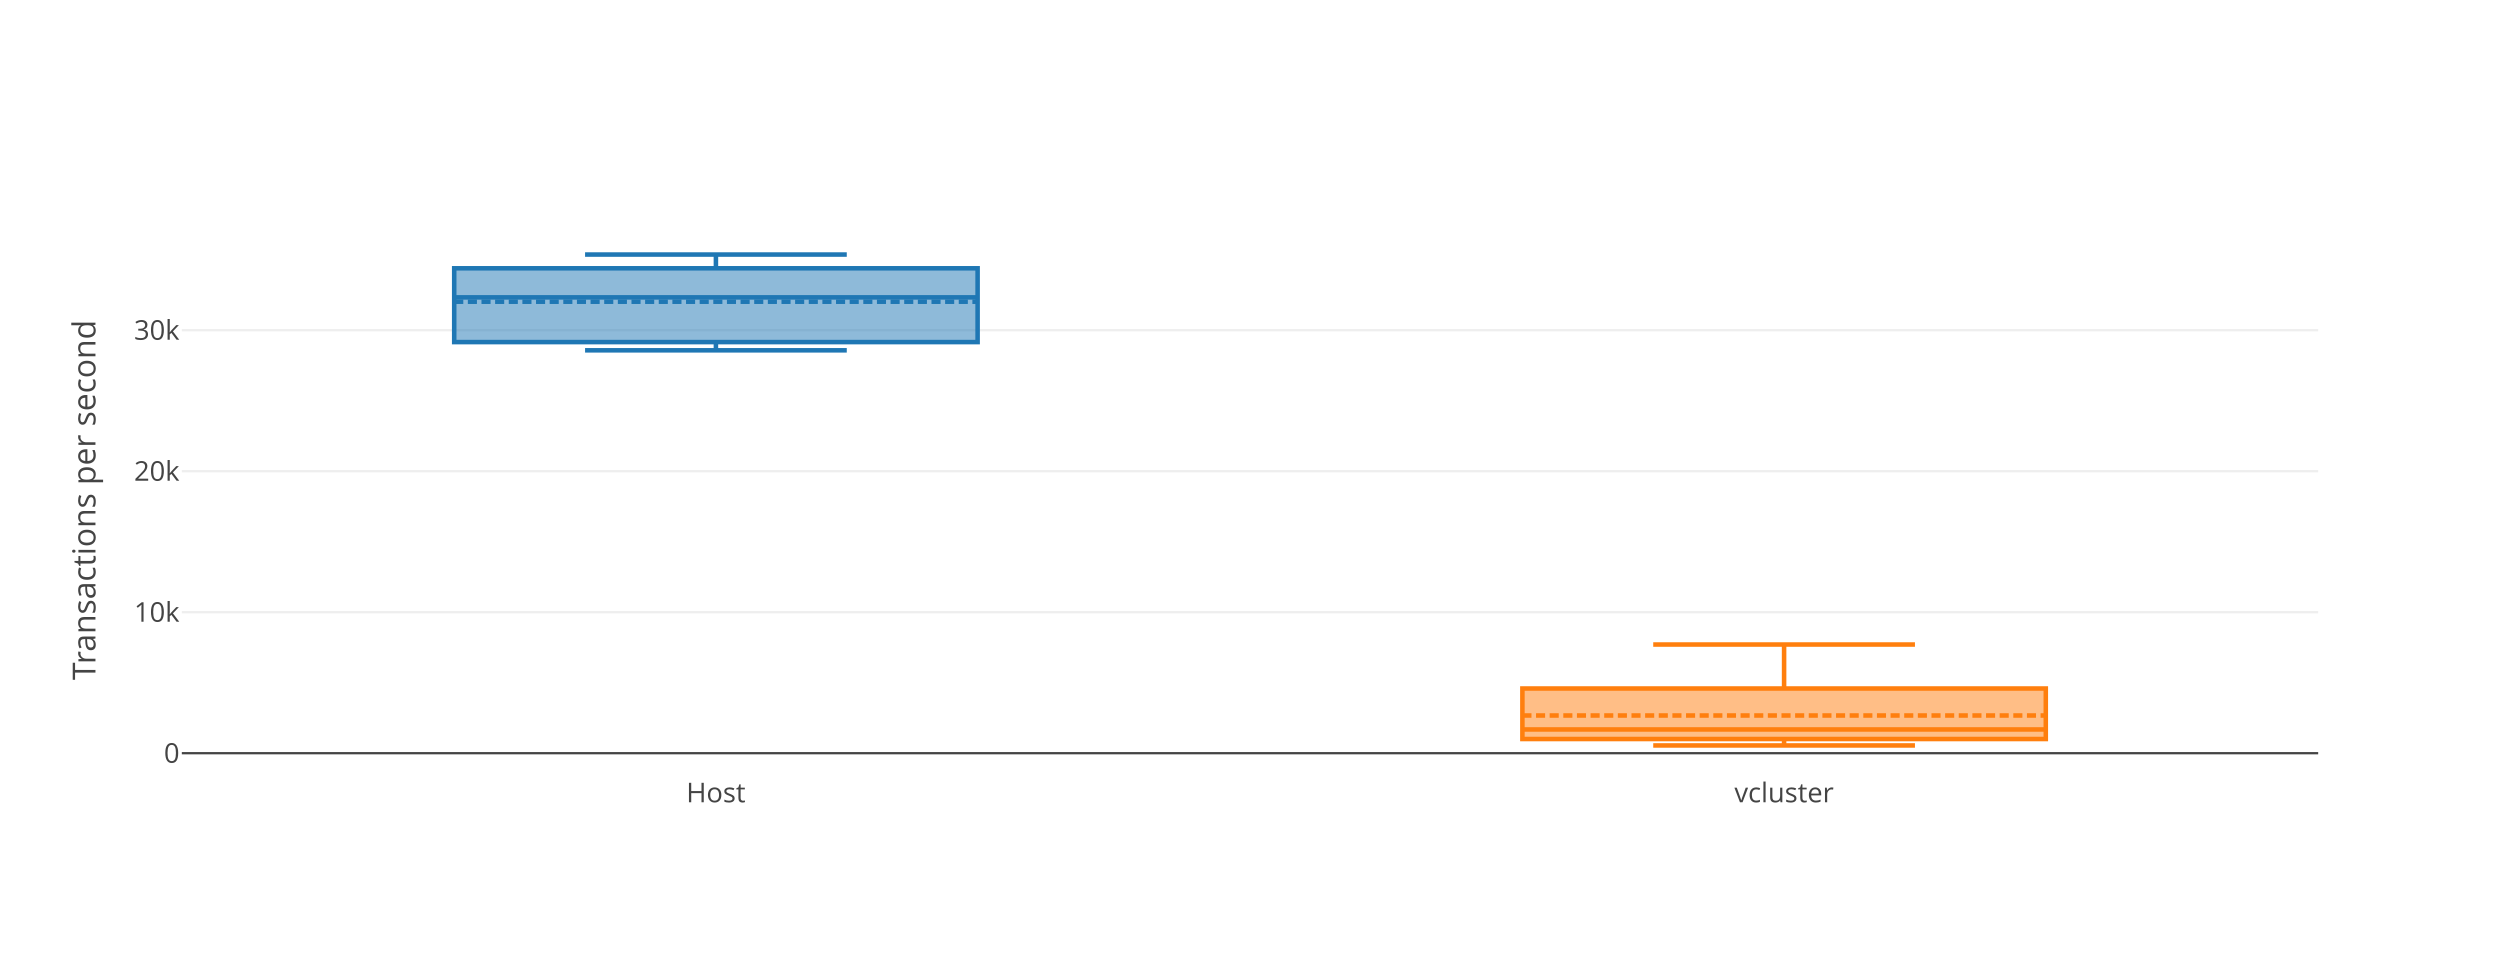
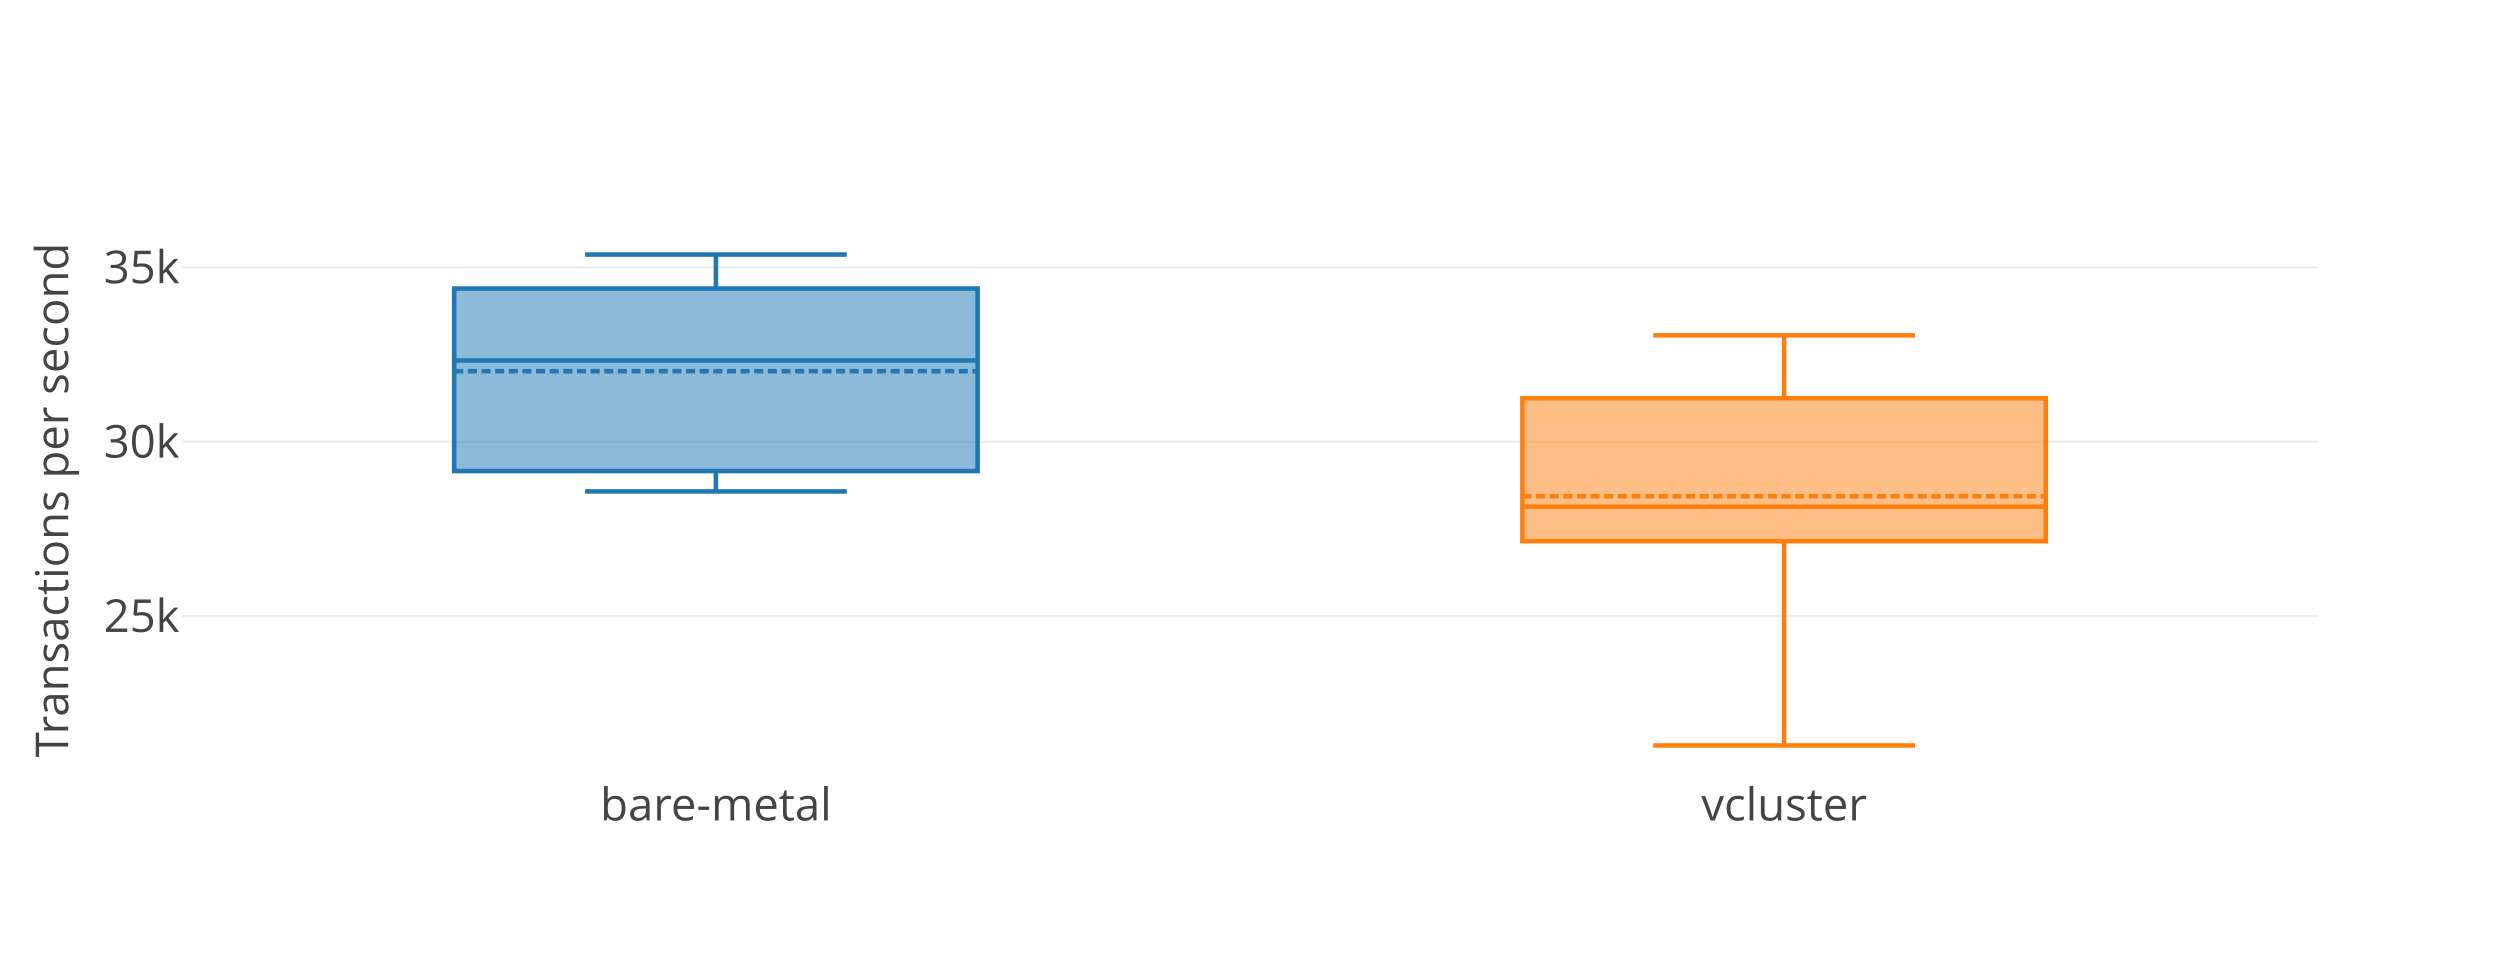
<svg xmlns="http://www.w3.org/2000/svg" class="main-svg" width="1100" height="420" style="" viewBox="0 0 1100 420">
  <rect x="0" y="0" width="1100" height="420" style="fill: rgb(255, 255, 255); fill-opacity: 1;" />
-   <defs id="defs-c5f1a6">
+   <defs id="defs-41098f">
    <g class="clips">
-       <clipPath id="clipc5f1a6xyplot" class="plotclip">
+       <clipPath id="clip41098fxyplot" class="plotclip">
        <rect width="940" height="240" />
      </clipPath>
-       <clipPath class="axesclip" id="clipc5f1a6x">
+       <clipPath class="axesclip" id="clip41098fx">
        <rect x="80" y="0" width="940" height="420" />
      </clipPath>
-       <clipPath class="axesclip" id="clipc5f1a6y">
+       <clipPath class="axesclip" id="clip41098fy">
        <rect x="0" y="100" width="1100" height="240" />
      </clipPath>
-       <clipPath class="axesclip" id="clipc5f1a6xy">
+       <clipPath class="axesclip" id="clip41098fxy">
        <rect x="80" y="100" width="940" height="240" />
      </clipPath>
    </g>
    <g class="gradients" />
  </defs>
  <g class="bglayer" />
  <g class="layer-below">
    <g class="imagelayer" />
    <g class="shapelayer" />
  </g>
  <g class="cartesianlayer">
    <g class="subplot xy">
      <g class="layer-subplot">
        <g class="shapelayer" />
        <g class="imagelayer" />
      </g>
      <g class="gridlayer">
        <g class="x" />
        <g class="y">
-           <path class="ygrid crisp" transform="translate(0,269.37)" d="M80,0h940" style="stroke: rgb(238, 238, 238); stroke-opacity: 1; stroke-width: 1px;" />
-           <path class="ygrid crisp" transform="translate(0,207.33)" d="M80,0h940" style="stroke: rgb(238, 238, 238); stroke-opacity: 1; stroke-width: 1px;" />
-           <path class="ygrid crisp" transform="translate(0,145.29)" d="M80,0h940" style="stroke: rgb(238, 238, 238); stroke-opacity: 1; stroke-width: 1px;" />
+           <path class="ygrid crisp" transform="translate(0,271.06)" d="M80,0h940" style="stroke: rgb(238, 238, 238); stroke-opacity: 1; stroke-width: 1px;" />
+           <path class="ygrid crisp" transform="translate(0,194.34)" d="M80,0h940" style="stroke: rgb(238, 238, 238); stroke-opacity: 1; stroke-width: 1px;" />
+           <path class="ygrid crisp" transform="translate(0,117.61)" d="M80,0h940" style="stroke: rgb(238, 238, 238); stroke-opacity: 1; stroke-width: 1px;" />
        </g>
      </g>
-       <g class="zerolinelayer">
-         <path class="yzl zl crisp" transform="translate(0,331.41)" d="M80,0h940" style="stroke: rgb(68, 68, 68); stroke-opacity: 1; stroke-width: 1px;" />
-       </g>
+       <g class="zerolinelayer" />
      <path class="xlines-below" />
      <path class="ylines-below" />
      <g class="overlines-below" />
      <g class="xaxislayer-below" />
      <g class="yaxislayer-below" />
      <g class="overaxes-below" />
-       <g class="plot" transform="translate(80,100)" clip-path="url('#clipc5f1a6xyplot')">
+       <g class="plot" transform="translate(80,100)" clip-path="url('#clip41098fxyplot')">
        <g class="boxlayer mlayer">
          <g class="trace boxes" style="opacity: 1;">
-             <path class="box" d="M119.85,30.84H350.15M119.85,50.52H350.15V18.05H119.85ZM235,50.52V54.14M235,18.05V12M177.43,54.14H292.58M177.43,12H292.58" style="vector-effect: non-scaling-stroke; stroke-width: 2px; stroke: rgb(31, 119, 180); stroke-opacity: 1; fill: rgb(31, 119, 180); fill-opacity: 0.5;" />
-             <path class="mean" d="M119.85,32.75H350.15" style="fill: none; vector-effect: non-scaling-stroke; stroke-width: 2; stroke-dasharray: 4px, 2px; stroke: rgb(31, 119, 180); stroke-opacity: 1;" />
+             <path class="box" d="M119.85,58.61H350.15M119.85,107.27H350.15V26.97H119.85ZM235,107.27V116.23M235,26.97V12M177.43,116.23H292.58M177.43,12H292.58" style="vector-effect: non-scaling-stroke; stroke-width: 2px; stroke: rgb(31, 119, 180); stroke-opacity: 1; fill: rgb(31, 119, 180); fill-opacity: 0.5;" />
+             <path class="mean" d="M119.85,63.32H350.15" style="fill: none; vector-effect: non-scaling-stroke; stroke-width: 2; stroke-dasharray: 4px, 2px; stroke: rgb(31, 119, 180); stroke-opacity: 1;" />
          </g>
          <g class="trace boxes" style="opacity: 1;">
-             <path class="box" d="M589.85,220.96H820.15M589.85,225.17H820.15V202.94H589.85ZM705,225.17V228M705,202.94V183.59M647.42,228H762.58M647.42,183.59H762.58" style="vector-effect: non-scaling-stroke; stroke-width: 2px; stroke: rgb(255, 127, 14); stroke-opacity: 1; fill: rgb(255, 127, 14); fill-opacity: 0.5;" />
-             <path class="mean" d="M589.85,214.82H820.15" style="fill: none; vector-effect: non-scaling-stroke; stroke-width: 2; stroke-dasharray: 4px, 2px; stroke: rgb(255, 127, 14); stroke-opacity: 1;" />
+             <path class="box" d="M589.85,122.93H820.15M589.85,138.12H820.15V75.25H589.85ZM705,138.12V228M705,75.25V47.55M647.42,228H762.58M647.42,47.55H762.58" style="vector-effect: non-scaling-stroke; stroke-width: 2px; stroke: rgb(255, 127, 14); stroke-opacity: 1; fill: rgb(255, 127, 14); fill-opacity: 0.5;" />
+             <path class="mean" d="M589.85,118.36H820.15" style="fill: none; vector-effect: non-scaling-stroke; stroke-width: 2; stroke-dasharray: 4px, 2px; stroke: rgb(255, 127, 14); stroke-opacity: 1;" />
          </g>
        </g>
      </g>
      <g class="overplot" />
      <path class="xlines-above crisp" d="M0,0" style="fill: none;" />
      <path class="ylines-above crisp" d="M0,0" style="fill: none;" />
      <g class="overlines-above" />
      <g class="xaxislayer-above">
        <g class="xtick">
-           <text text-anchor="middle" x="0" y="353" transform="translate(315,0)" style="font-family: 'Open Sans', verdana, arial, sans-serif; font-size: 12px; fill: rgb(68, 68, 68); fill-opacity: 1; white-space: pre;">Host</text>
+           <text text-anchor="middle" x="0" y="361" transform="translate(315,0)" style="font-family: 'Open Sans', verdana, arial, sans-serif; font-size: 20px; fill: rgb(68, 68, 68); fill-opacity: 1; white-space: pre;">bare-metal</text>
        </g>
        <g class="xtick">
-           <text text-anchor="middle" x="0" y="353" transform="translate(785,0)" style="font-family: 'Open Sans', verdana, arial, sans-serif; font-size: 12px; fill: rgb(68, 68, 68); fill-opacity: 1; white-space: pre;">vcluster</text>
+           <text text-anchor="middle" x="0" y="361" transform="translate(785,0)" style="font-family: 'Open Sans', verdana, arial, sans-serif; font-size: 20px; fill: rgb(68, 68, 68); fill-opacity: 1; white-space: pre;">vcluster</text>
        </g>
      </g>
      <g class="yaxislayer-above">
        <g class="ytick">
-           <text text-anchor="end" x="79" y="4.2" transform="translate(0,331.41)" style="font-family: 'Open Sans', verdana, arial, sans-serif; font-size: 12px; fill: rgb(68, 68, 68); fill-opacity: 1; white-space: pre;">0</text>
+           <text text-anchor="end" x="79" y="7" transform="translate(0,271.06)" style="font-family: 'Open Sans', verdana, arial, sans-serif; font-size: 20px; fill: rgb(68, 68, 68); fill-opacity: 1; white-space: pre;">25k</text>
        </g>
        <g class="ytick">
-           <text text-anchor="end" x="79" y="4.2" transform="translate(0,269.37)" style="font-family: 'Open Sans', verdana, arial, sans-serif; font-size: 12px; fill: rgb(68, 68, 68); fill-opacity: 1; white-space: pre;">10k</text>
+           <text text-anchor="end" x="79" y="7" transform="translate(0,194.34)" style="font-family: 'Open Sans', verdana, arial, sans-serif; font-size: 20px; fill: rgb(68, 68, 68); fill-opacity: 1; white-space: pre;">30k</text>
        </g>
        <g class="ytick">
-           <text text-anchor="end" x="79" y="4.2" transform="translate(0,207.33)" style="font-family: 'Open Sans', verdana, arial, sans-serif; font-size: 12px; fill: rgb(68, 68, 68); fill-opacity: 1; white-space: pre;">20k</text>
-         </g>
-         <g class="ytick">
-           <text text-anchor="end" x="79" y="4.2" transform="translate(0,145.29)" style="font-family: 'Open Sans', verdana, arial, sans-serif; font-size: 12px; fill: rgb(68, 68, 68); fill-opacity: 1; white-space: pre;">30k</text>
+           <text text-anchor="end" x="79" y="7" transform="translate(0,117.61)" style="font-family: 'Open Sans', verdana, arial, sans-serif; font-size: 20px; fill: rgb(68, 68, 68); fill-opacity: 1; white-space: pre;">35k</text>
        </g>
      </g>
      <g class="overaxes-above" />
    </g>
  </g>
  <g class="polarlayer" />
  <g class="ternarylayer" />
  <g class="geolayer" />
  <g class="funnelarealayer" />
  <g class="pielayer" />
  <g class="treemaplayer" />
  <g class="sunburstlayer" />
  <g class="glimages" />
-   <defs id="topdefs-c5f1a6">
+   <defs id="topdefs-41098f">
    <g class="clips" />
  </defs>
  <g class="layer-above">
    <g class="imagelayer" />
    <g class="shapelayer" />
  </g>
  <g class="infolayer">
    <g class="g-gtitle" />
    <g class="g-xtitle" />
    <g class="g-ytitle">
-       <text class="ytitle" transform="rotate(-90,42,220)" x="42" y="220" text-anchor="middle" style="font-family: 'Open Sans', verdana, arial, sans-serif; font-size: 14px; fill: rgb(68, 68, 68); opacity: 1; font-weight: normal; white-space: pre;">Transactions per second</text>
+       <text class="ytitle" transform="rotate(-90,30,220)" x="30" y="220" text-anchor="middle" style="font-family: 'Open Sans', verdana, arial, sans-serif; font-size: 20px; fill: rgb(68, 68, 68); opacity: 1; font-weight: normal; white-space: pre;">Transactions per second</text>
    </g>
  </g>
</svg>
